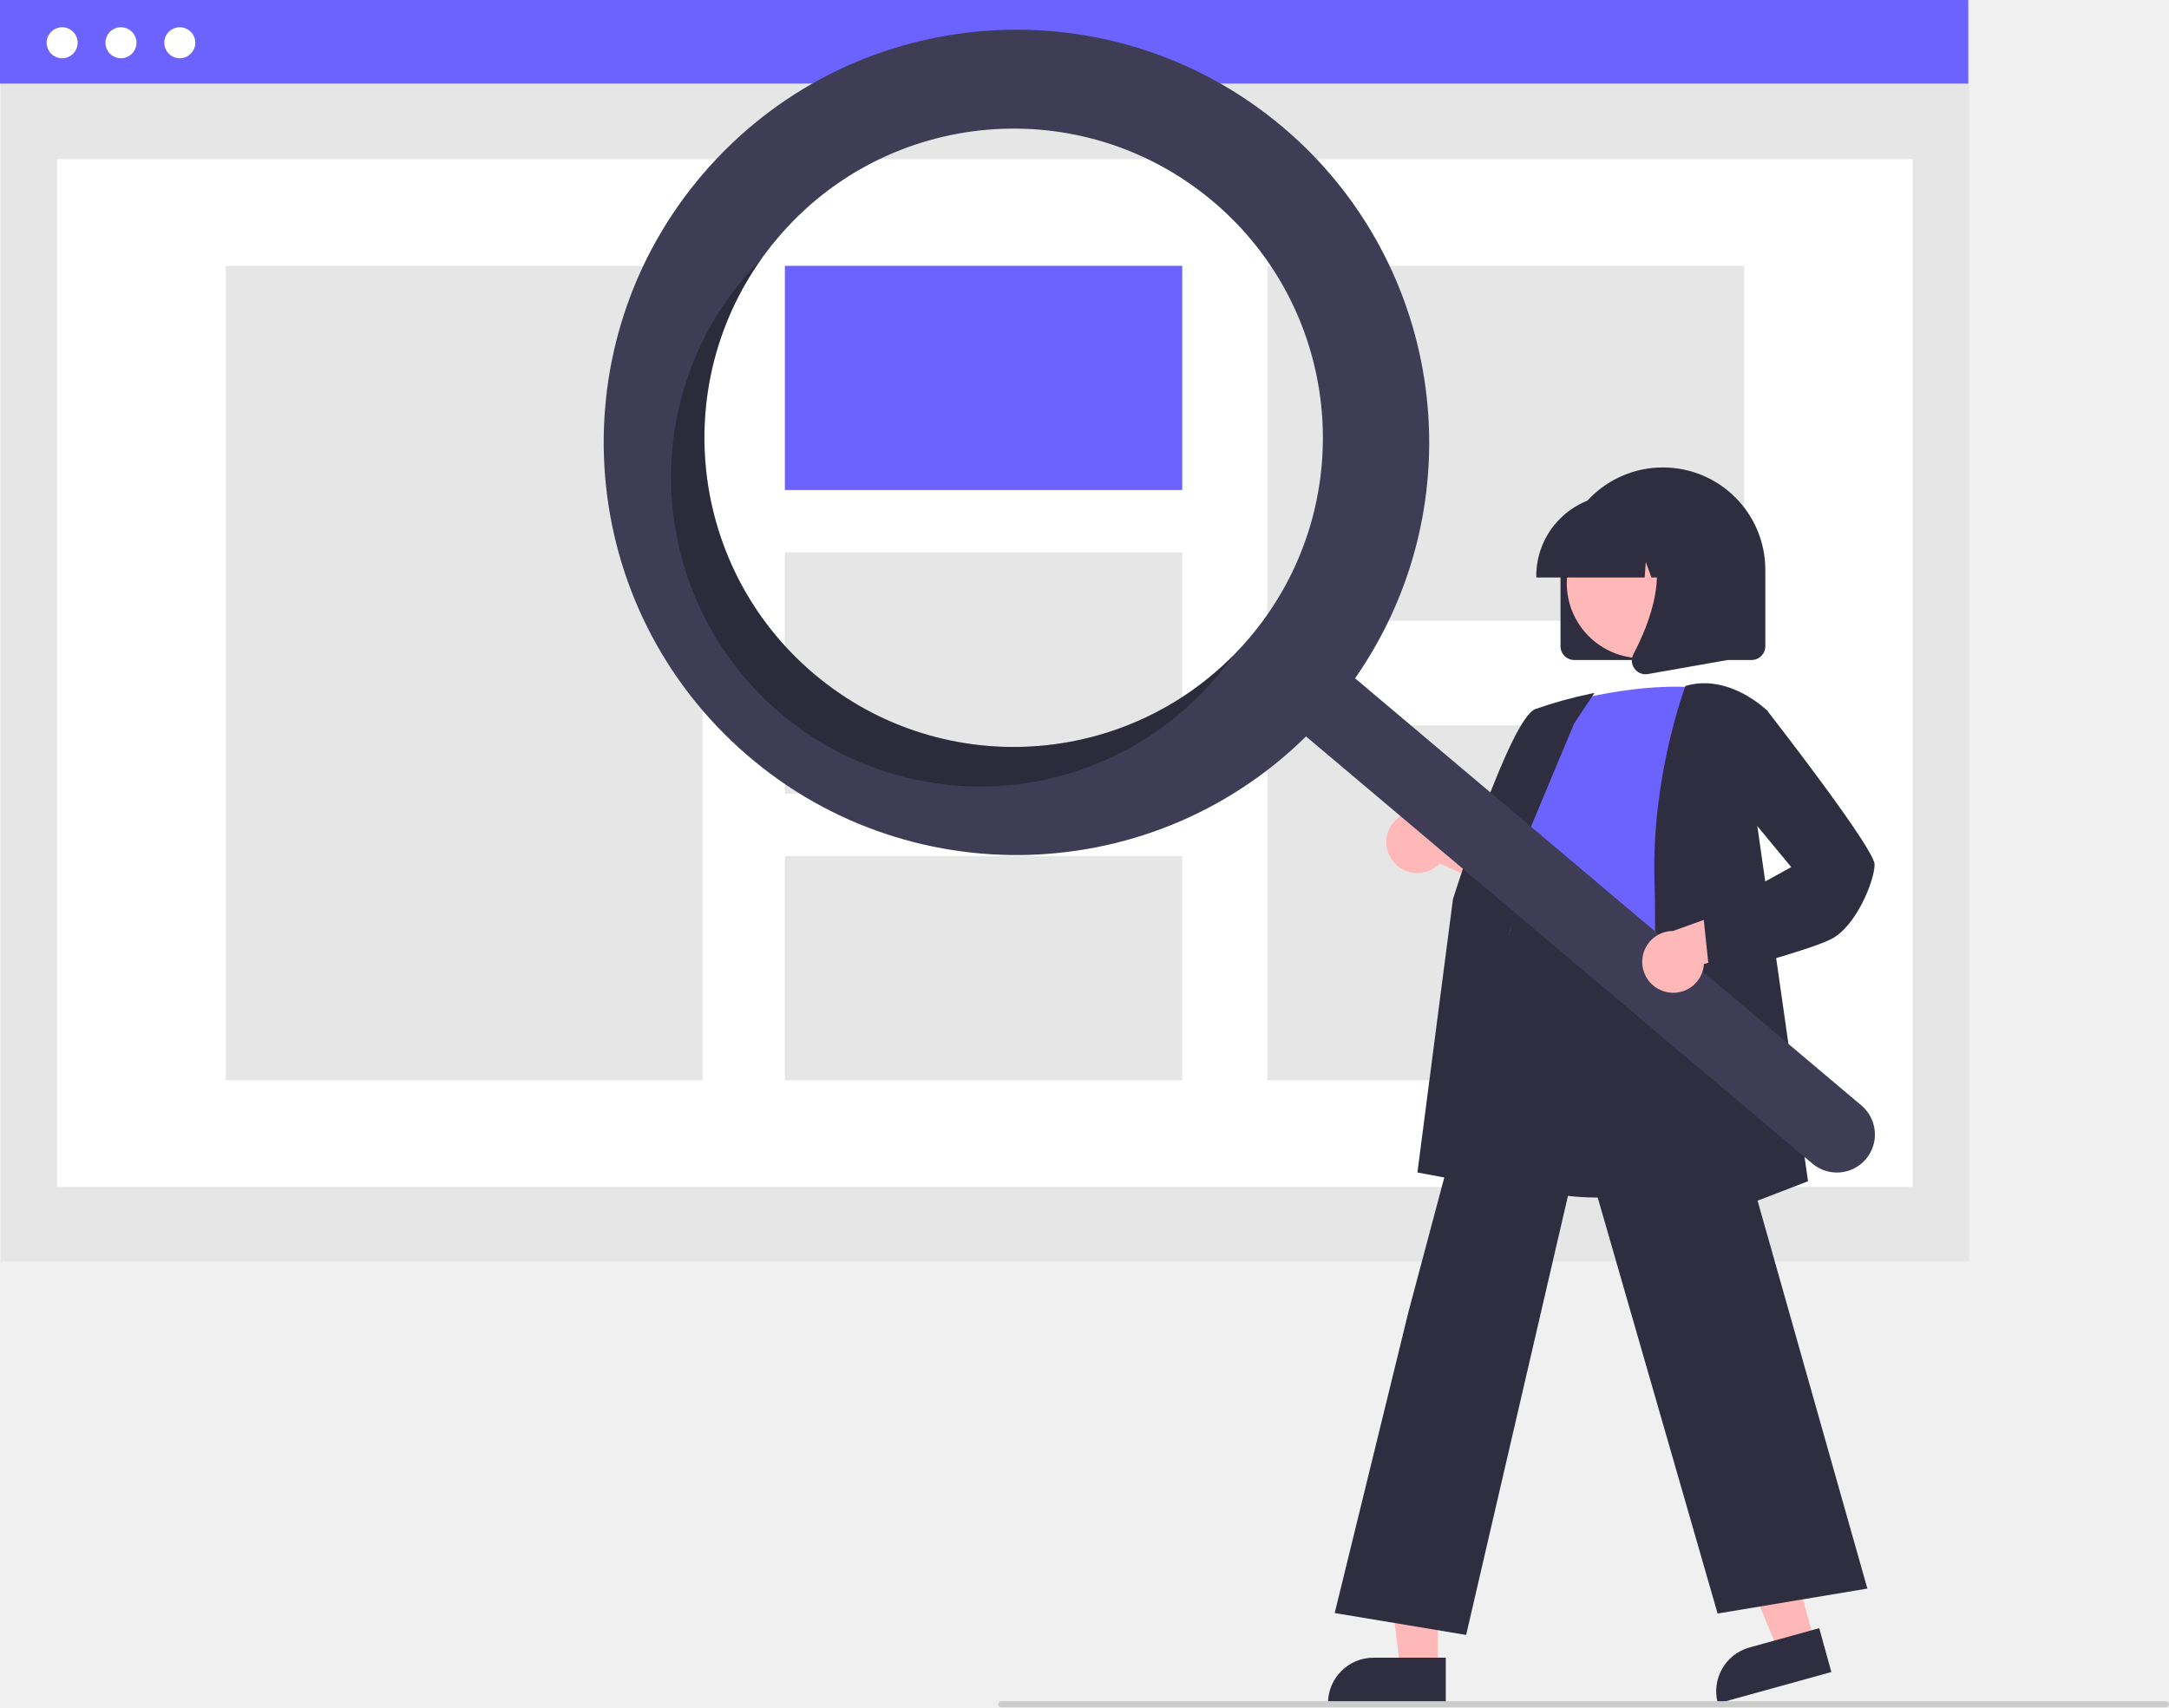
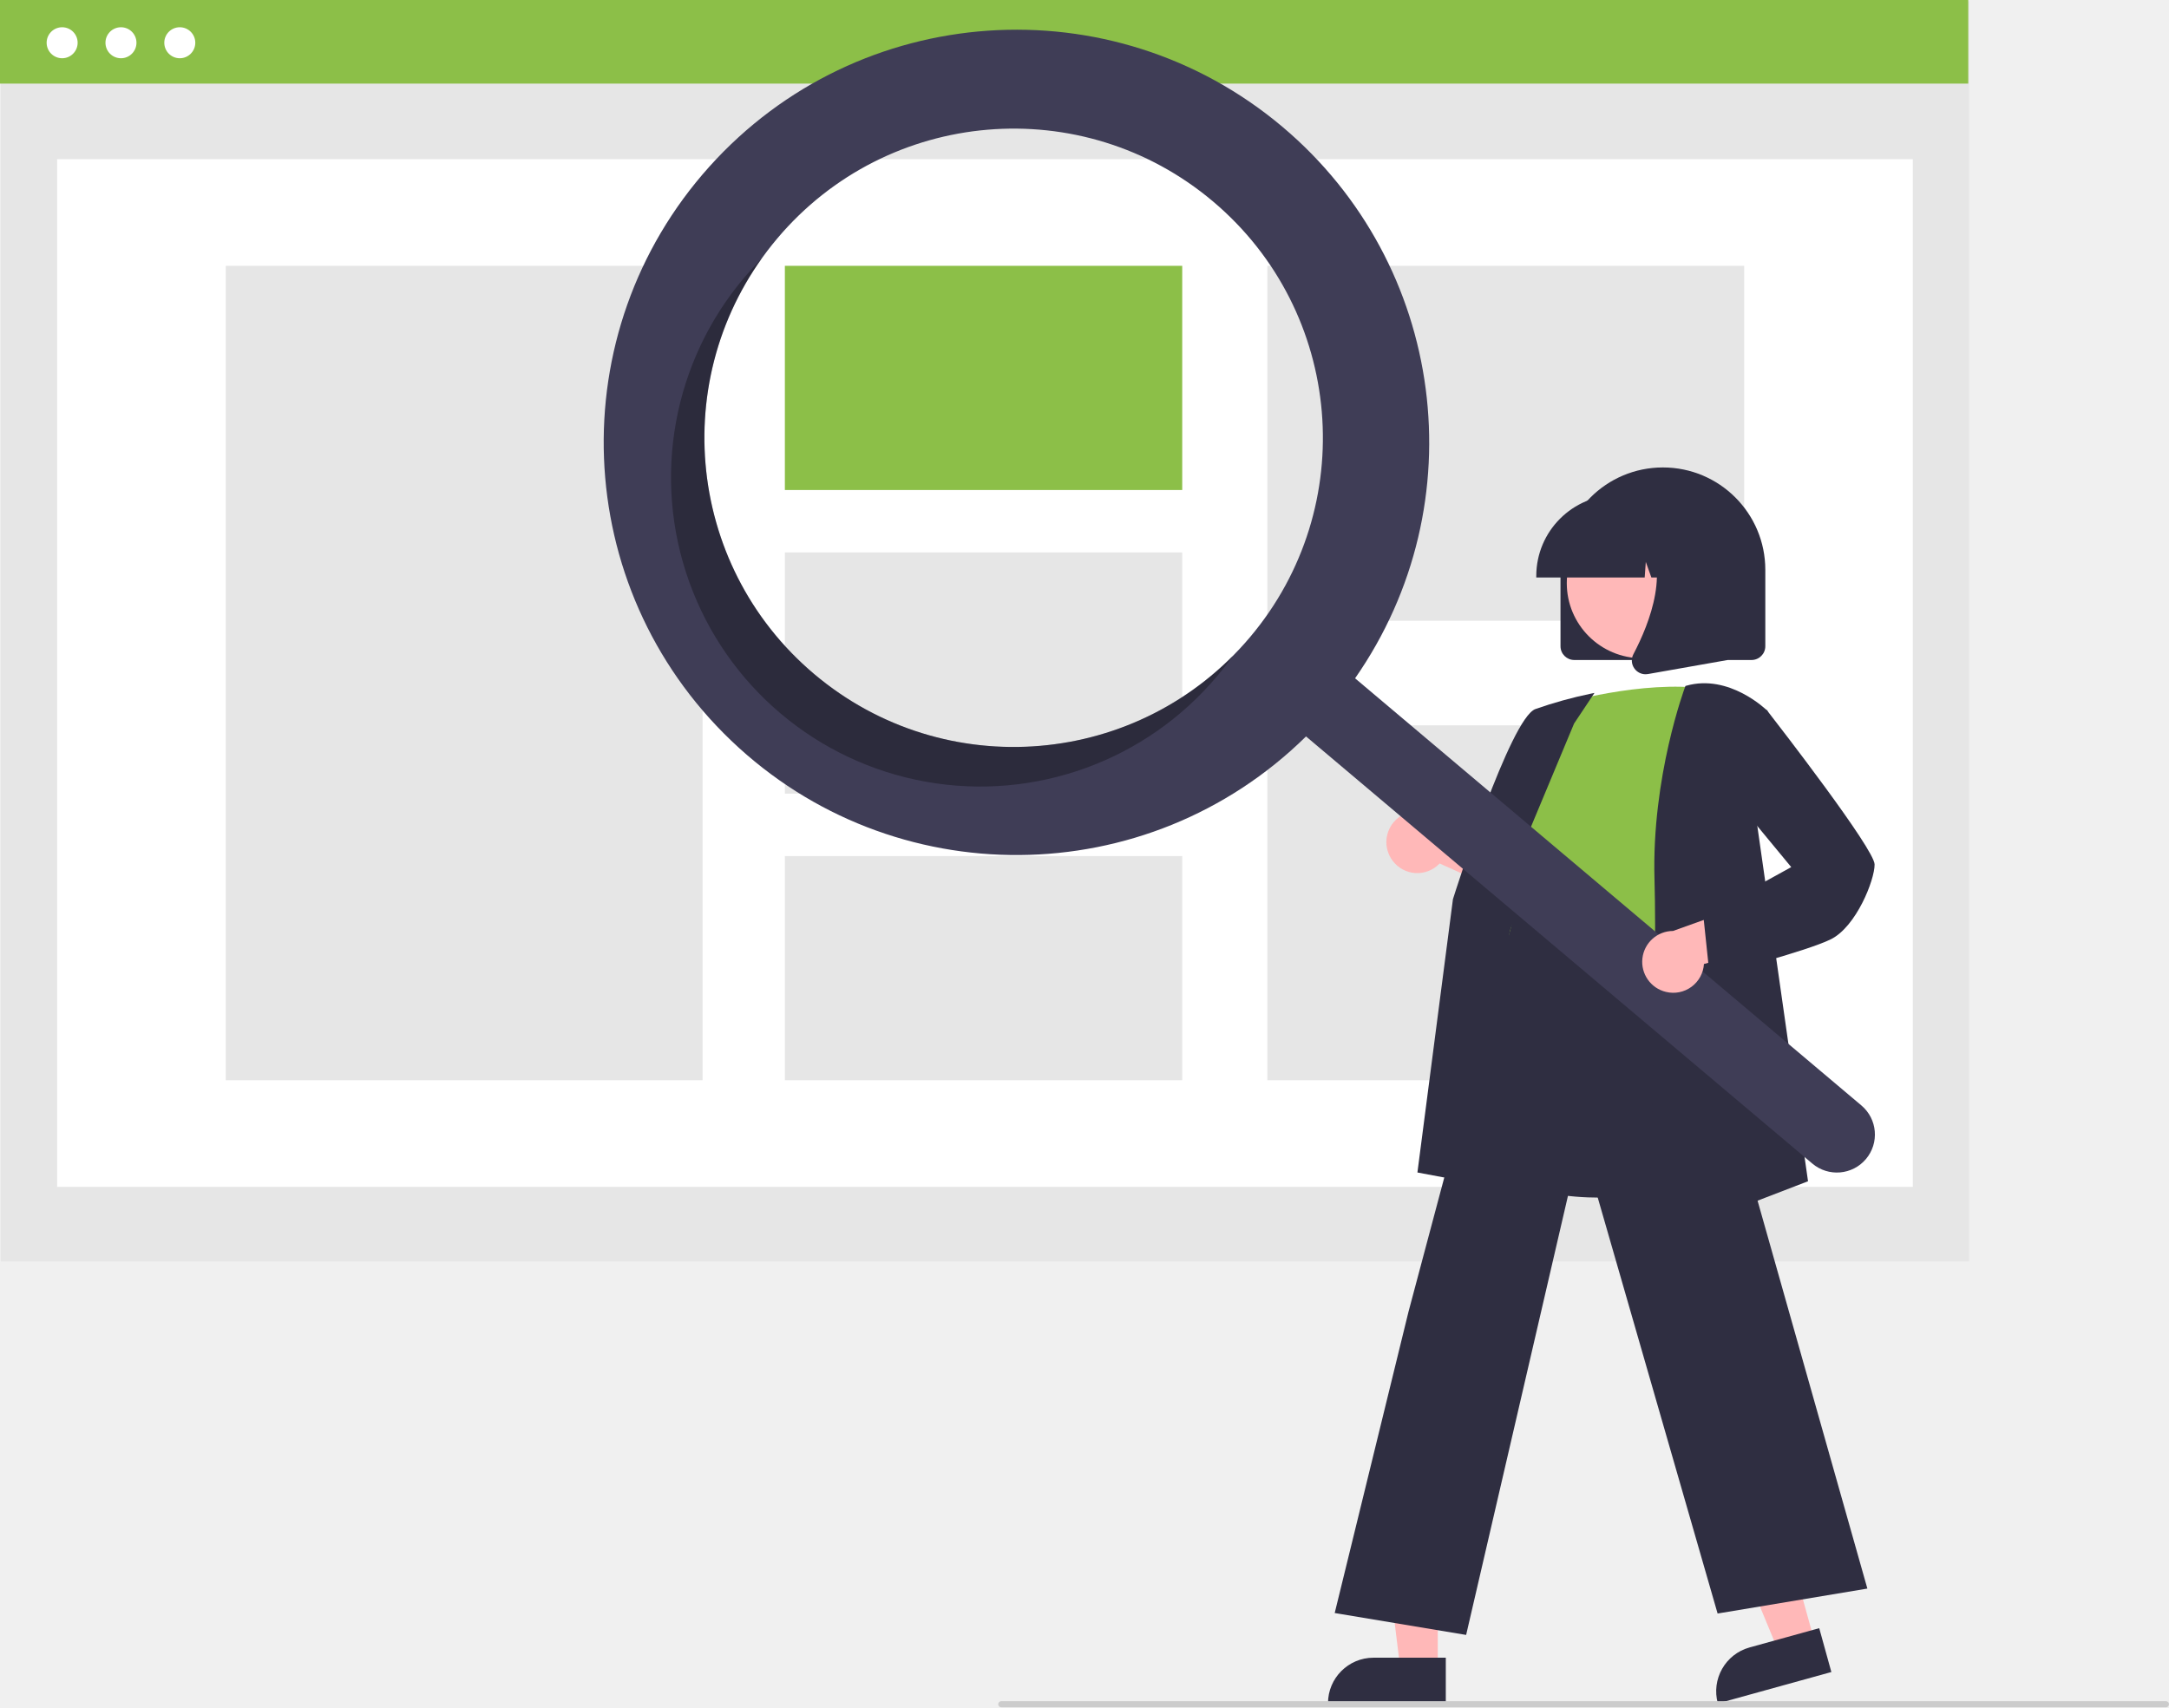
<svg xmlns="http://www.w3.org/2000/svg" width="709.533" height="558.594" viewBox="0 0 709.533 558.594" role="img" artist="Katerina Limpitsouni" source="https://undraw.co/">
  <rect x="0.275" y="0.365" width="643.862" height="412.358" fill="#e6e6e6" />
  <rect x="18.686" y="52.085" width="607.039" height="336.243" fill="#fff" />
-   <rect width="643.862" height="27.354" fill="#6c63ff" />
+   <rect width="643.862" height="27.354" fill="#8cbf48" />
  <circle cx="20.327" cy="13.985" r="5.07" fill="#fff" />
  <circle cx="39.571" cy="13.985" r="5.07" fill="#fff" />
  <circle cx="58.814" cy="13.985" r="5.07" fill="#fff" />
  <rect x="73.844" y="86.973" width="155.981" height="266.467" fill="#e6e6e6" />
-   <rect x="256.75" y="86.973" width="129.984" height="73.348" fill="#6c63ff" />
+   <rect x="256.75" y="86.973" width="129.984" height="73.348" fill="#8cbf48" />
  <rect x="256.75" y="180.747" width="129.984" height="78.919" fill="#e6e6e6" />
  <rect x="256.75" y="280.092" width="129.984" height="73.348" fill="#e6e6e6" />
  <rect x="414.587" y="86.973" width="155.981" height="116.125" fill="#e6e6e6" />
  <rect x="414.587" y="237.315" width="155.981" height="116.125" fill="#e6e6e6" />
  <path d="M755.712,382.143v-25a33.5,33.5,0,1,1,67,0v25a4.505,4.505,0,0,1-4.5,4.5h-58A4.505,4.505,0,0,1,755.712,382.143Z" transform="translate(-245.2337 -170.7031)" fill="#2f2e41" />
  <polygon points="593.514 536.786 581.698 540.056 563.462 496.038 580.901 491.212 593.514 536.786" fill="#ffb8b8" />
  <path d="M819.385,708.282h23.644a0,0,0,0,1,0,0v14.887a0,0,0,0,1,0,0H804.498a0,0,0,0,1,0,0v0A14.887,14.887,0,0,1,819.385,708.282Z" transform="translate(-406.293 74.94457) rotate(-15.46951)" fill="#2f2e41" />
  <polygon points="470.328 545.875 458.068 545.875 452.235 498.587 470.33 498.587 470.328 545.875" fill="#ffb8b8" />
  <path d="M449.311,542.372h23.644a0,0,0,0,1,0,0v14.887a0,0,0,0,1,0,0H434.424a0,0,0,0,1,0,0v0A14.887,14.887,0,0,1,449.311,542.372Z" fill="#2f2e41" />
  <path d="M700.778,452.301a10.056,10.056,0,0,0,15.392.917l32.59,14.658L745.796,449.545l-30.494-11.109a10.11,10.11,0,0,0-14.524,13.865Z" transform="translate(-245.2337 -170.7031)" fill="#ffb8b8" />
  <path d="M768.492,562.539c-10.239,0-20.839-1.525-29.749-6.062a38.416,38.416,0,0,1-19.709-23.565c-4.642-14.699,1.211-29.14,6.871-43.105,3.508-8.654,6.821-16.827,7.68-24.884l.3-2.86c1.339-12.848,2.495-23.943,8.897-28.105,3.318-2.157,7.78-2.28,13.641-.377l55.045,17.881-2.024,104.49-.334.112C808.823,556.161,789.418,562.539,768.492,562.539Z" transform="translate(-245.2337 -170.7031)" fill="#2f2e41" />
-   <path d="M755.462,401.051s27-8,48-5c0,0-12,66-8,88s-69.5,8.5-54.5-12.5l5-25s-10-10-1-22Z" transform="translate(-245.2337 -170.7031)" fill="#6c63ff" />
+   <path d="M755.462,401.051s27-8,48-5c0,0-12,66-8,88s-69.5,8.5-54.5-12.5l5-25s-10-10-1-22Z" transform="translate(-245.2337 -170.7031)" fill="#8cbf48" />
  <path d="M742.182,560.558l-33.276-6.239,11.618-89.407c.781-2.496,18.778-59.143,26.952-62.208a139.517,139.517,0,0,1,18.166-5.047l1.184-.237-6.672,10.009-26.564,63.654Z" transform="translate(-245.2337 -170.7031)" fill="#2f2e41" />
  <path d="M724.843,705.622l-42.995-7.166,24.128-98.524,35.903-134.737.354,2.393c.028.178,3.382,17.78,53.151,9.97l.438-.068.121.426,60.152,212.538-48.99,8.165L762.422,543.551Z" transform="translate(-245.2337 -170.7031)" fill="#2f2e41" />
  <path d="M784.436,577.29l.027-.756c.03-.84,2.988-84.373,2-117.967-.991-33.709,9.922-62.901,10.032-63.192l.089-.234.241-.069c14.12-4.034,26.369,8.005,26.491,8.127l.172.172-4.021,33.176,17.216,120.642Z" transform="translate(-245.2337 -170.7031)" fill="#2f2e41" />
  <circle cx="537.095" cy="190.797" r="24.561" fill="#ffb8b8" />
  <path d="M747.787,359.143a26.53,26.53,0,0,1,26.5-26.5h5a26.53,26.53,0,0,1,26.5,26.5v.5H795.22l-3.604-10.092-.721,10.092h-5.461l-1.818-5.092-.364,5.092H747.787Z" transform="translate(-245.2337 -170.7031)" fill="#2f2e41" />
  <path d="M779.911,389.454a4.433,4.433,0,0,1-.352-4.707c5.299-10.078,12.717-28.7,2.87-40.185l-.708-.825h28.587V386.658l-25.969,4.582a4.596,4.596,0,0,1-.796.07A4.482,4.482,0,0,1,779.911,389.454Z" transform="translate(-245.2337 -170.7031)" fill="#2f2e41" />
  <path d="M664.814,212.249a135.02,135.02,0,1,0,7.655,199.403L838.087,551.4a12.442,12.442,0,0,0,16.066-19.003l-.018-.015L688.516,392.634A135.027,135.027,0,0,0,664.814,212.249ZM654.137,379.177a101.158,101.158,0,1,1-12.077-142.548l0,0A101.158,101.158,0,0,1,654.137,379.177Z" transform="translate(-245.2337 -170.7031)" fill="#3f3d56" />
  <path d="M511.589,391.254a101.163,101.163,0,0,1-17.166-135.989q-2.901,2.922-5.609,6.12A101.158,101.158,0,1,0,643.438,391.856q2.702-3.202,5.089-6.559A101.163,101.163,0,0,1,511.589,391.254Z" transform="translate(-245.2337 -170.7031)" opacity="0.3" style="isolation:isolate" />
  <path d="M790.214,495.239a10.056,10.056,0,0,0,12.424-9.133l34.433-9.557L823.074,464.346l-30.552,10.947A10.11,10.11,0,0,0,790.214,495.239Z" transform="translate(-245.2337 -170.7031)" fill="#ffb8b8" />
  <path d="M804.526,490.18,802.43,470.274l28.762-15.869-18.752-22.7L815.5,406.205l7.62-3.266.237.305c3.593,4.62,35.105,45.281,35.105,50.307,0,5.163-6.029,20.323-14.276,24.447-7.956,3.978-37.831,11.709-39.099,12.037Z" transform="translate(-245.2337 -170.7031)" fill="#2f2e41" />
  <path d="M953.766,729.297h-381a1,1,0,1,1,0-2h381a1,1,0,0,1,0,2Z" transform="translate(-245.2337 -170.7031)" fill="#ccc" />
</svg>
